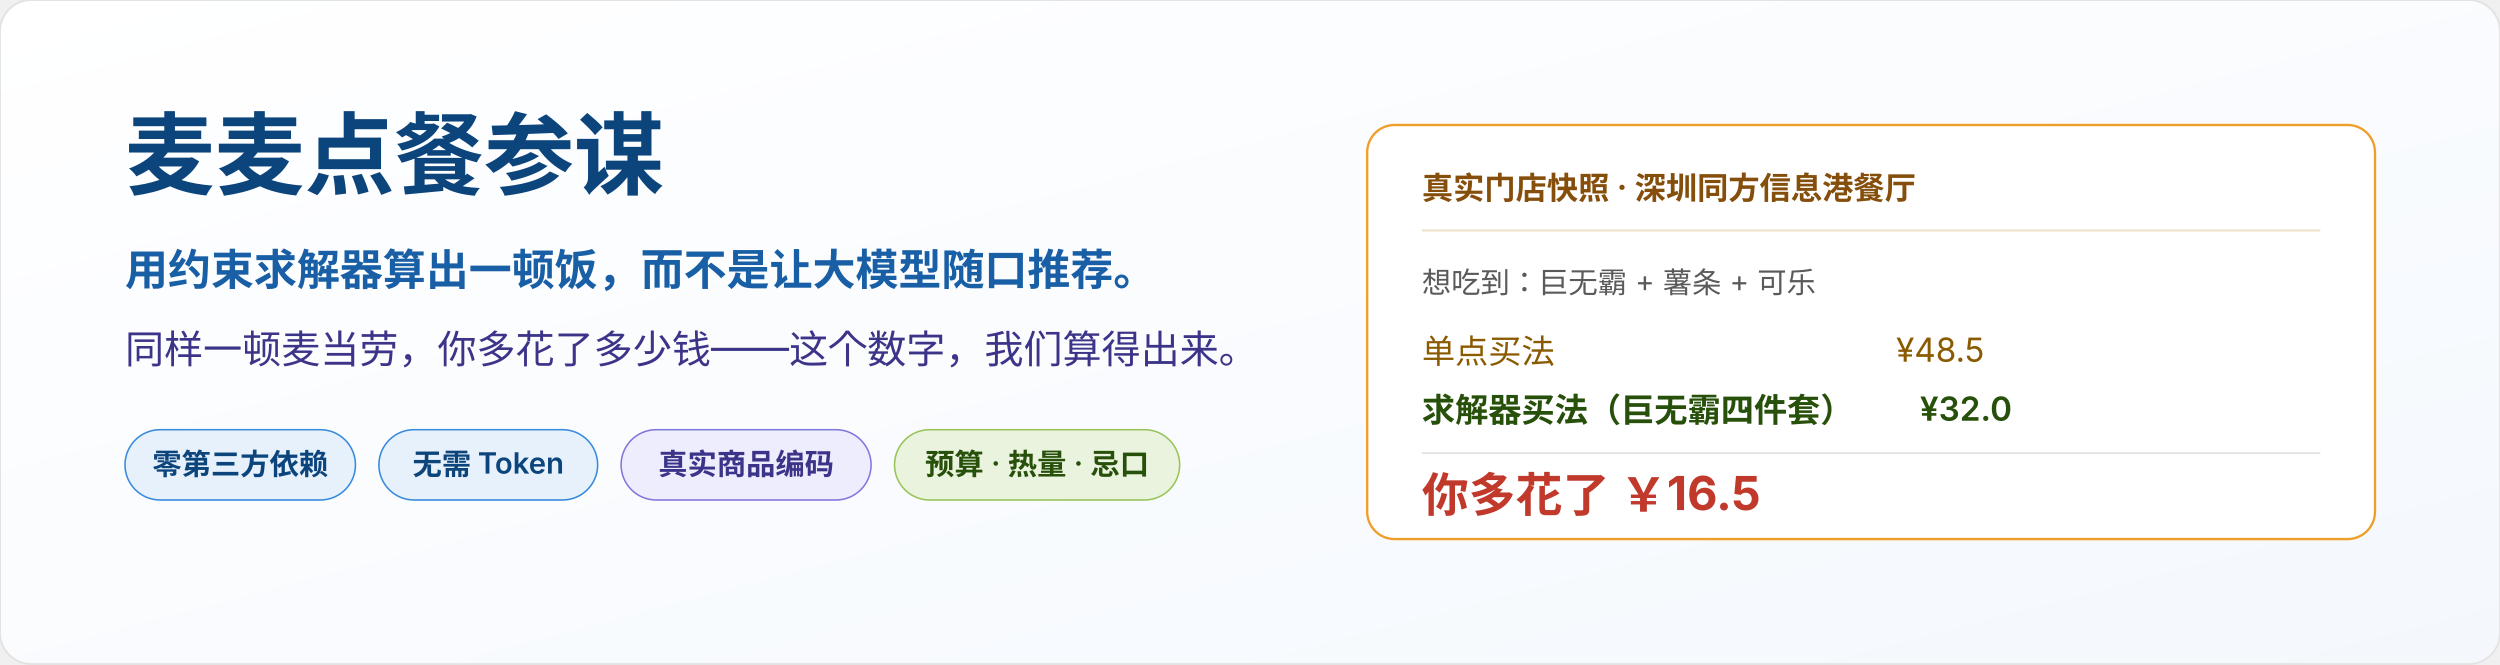
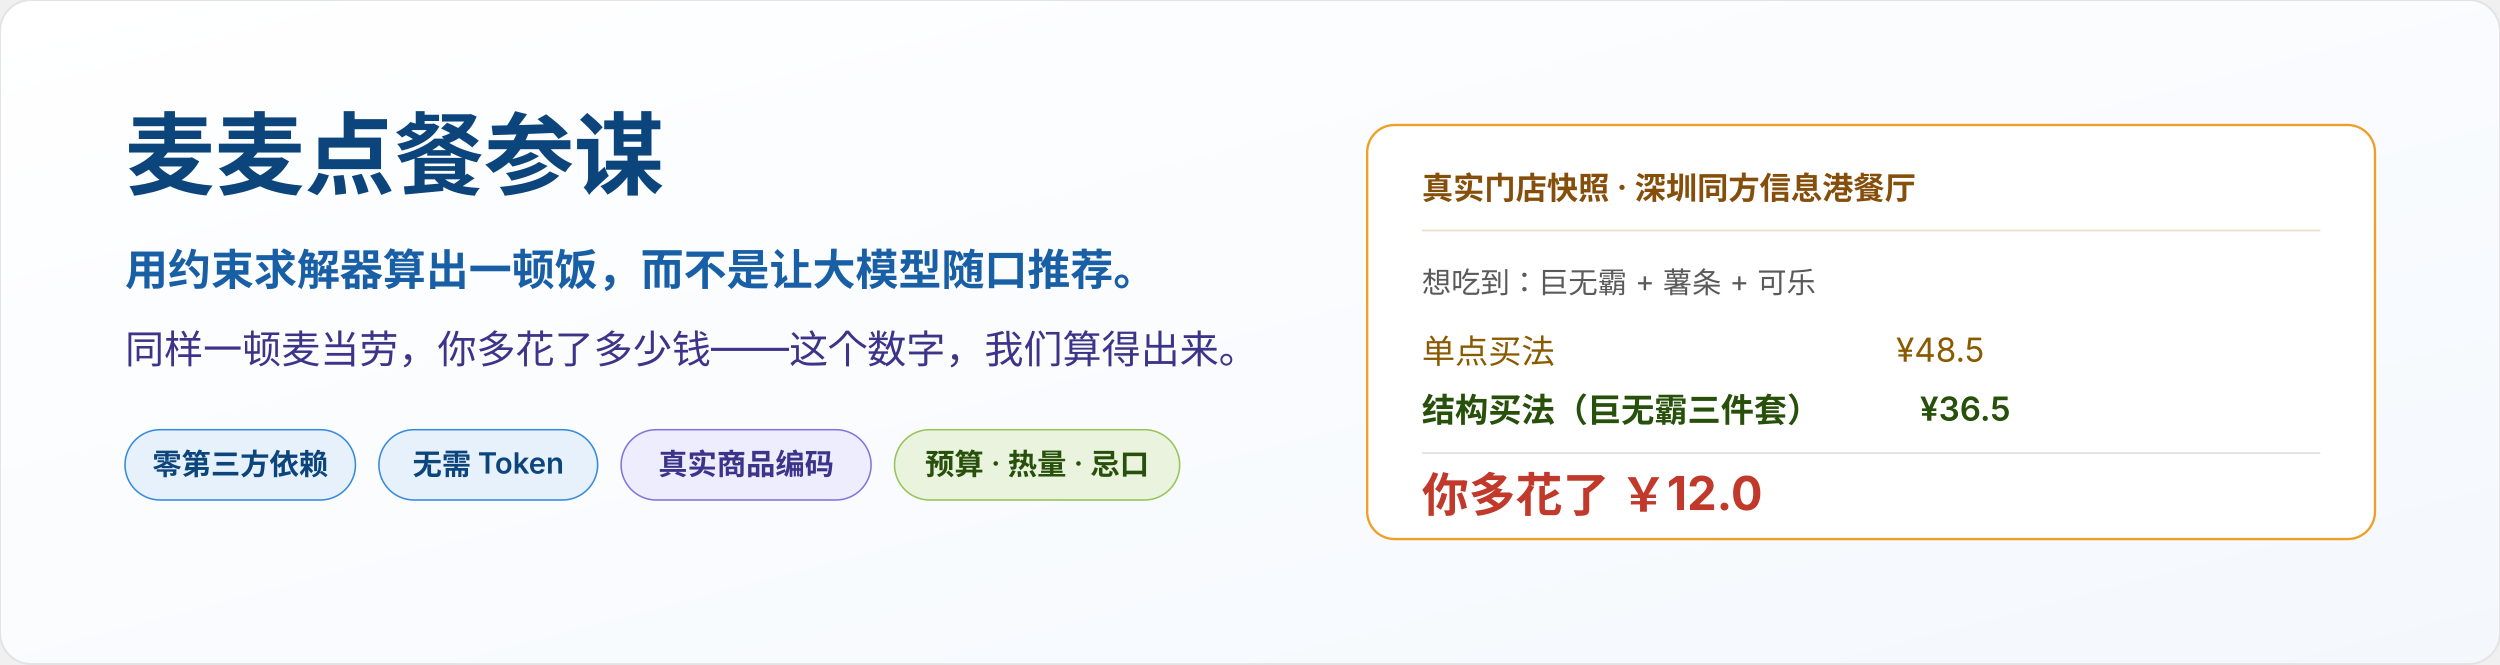
<svg xmlns="http://www.w3.org/2000/svg" viewBox="0 0 1280 340" width="100%" role="img">
  <defs>
    <linearGradient id="bg" x1="0" y1="0" x2="1" y2="1">
      <stop offset="0" stop-color="#ffffff" />
      <stop offset="1" stop-color="#F4F8FD" />
    </linearGradient>
  </defs>
  <rect x="0" y="0" width="1280" height="340" rx="16" fill="url(#bg)" stroke="#e3e3e3" />
  <text x="64" y="96" font-family="-apple-system,BlinkMacSystemFont,'Segoe UI','PingFang SC','Microsoft YaHei',sans-serif" font-size="46" font-weight="700" fill="#0C447C">麦麦点餐参谋</text>
  <text x="64" y="146" font-family="-apple-system,BlinkMacSystemFont,'Segoe UI','PingFang SC','Microsoft YaHei',sans-serif" font-size="22" font-weight="600" fill="#185FA5">用约束求解器算出一顿饭，而不是让大模型随口推荐。</text>
  <text x="64" y="186" font-family="-apple-system,BlinkMacSystemFont,'Segoe UI','PingFang SC','Microsoft YaHei',sans-serif" font-size="20" fill="#3C3489">同样一顿麦当劳，你多花了多少钱——这个数字，我们算得出来。</text>
  <g font-family="-apple-system,BlinkMacSystemFont,'Segoe UI','PingFang SC','Microsoft YaHei',sans-serif" font-size="15" font-weight="600">
    <rect x="64" y="220" width="118" height="36" rx="18" fill="#E6F1FB" stroke="#378ADD" stroke-width="0.8" />
    <text x="123" y="243" text-anchor="middle" fill="#0C447C">零第三方依赖</text>
    <rect x="194" y="220" width="112" height="36" rx="18" fill="#E6F1FB" stroke="#378ADD" stroke-width="0.8" />
    <text x="250" y="243" text-anchor="middle" fill="#0C447C">无需 Token</text>
    <rect x="318" y="220" width="128" height="36" rx="18" fill="#EEEDFE" stroke="#7F77DD" stroke-width="0.8" />
    <text x="382" y="243" text-anchor="middle" fill="#3C3489">真实商品编码</text>
    <rect x="458" y="220" width="146" height="36" rx="18" fill="#EAF3DE" stroke="#97C459" stroke-width="0.8" />
    <text x="531" y="243" text-anchor="middle" fill="#27500A">预算 · 热量 · 忌口</text>
  </g>
  <rect x="700" y="64" width="516" height="212" rx="14" fill="#ffffff" stroke="#EF9F27" stroke-width="1.2" />
  <text x="728" y="102" font-family="-apple-system,BlinkMacSystemFont,'Segoe UI','PingFang SC','Microsoft YaHei',sans-serif" font-size="16" font-weight="700" fill="#854F0B">真实门店快照 · 深圳同方信息港餐厅</text>
  <line x1="728" y1="118" x2="1188" y2="118" stroke="#F0E0C8" stroke-width="1" />
  <text x="728" y="150" font-family="-apple-system,BlinkMacSystemFont,'Segoe UI','PingFang SC','Microsoft YaHei',sans-serif" font-size="15" fill="#5a5a5a">想吃到：巨无霸 + 薯条 + 可乐</text>
  <text x="728" y="186" font-family="-apple-system,BlinkMacSystemFont,'Segoe UI','PingFang SC','Microsoft YaHei',sans-serif" font-size="17" fill="#8a5a00">单点买法　　　　　　　　　　 ¥48.5</text>
-   <text x="728" y="216" font-family="-apple-system,BlinkMacSystemFont,'Segoe UI','PingFang SC','Microsoft YaHei',sans-serif" font-size="17" font-weight="600" fill="#27500A">求解器买法（巨无霸四件套）　　¥32.0</text>
+   <text x="728" y="216" font-family="-apple-system,BlinkMacSystemFont,'Segoe UI','PingFang SC','Microsoft YaHei',sans-serif" font-size="17" font-weight="600" fill="#27500A">结构买法（巨无霸三件套）　　　¥36.5</text>
  <line x1="728" y1="232" x2="1188" y2="232" stroke="#e3e3e3" stroke-width="1" />
-   <text x="728" y="262" font-family="-apple-system,BlinkMacSystemFont,'Segoe UI','PingFang SC','Microsoft YaHei',sans-serif" font-size="24" font-weight="700" fill="#C0392B">你多花了 ￥16.5</text>
+   <text x="728" y="262" font-family="-apple-system,BlinkMacSystemFont,'Segoe UI','PingFang SC','Microsoft YaHei',sans-serif" font-size="24" font-weight="700" fill="#C0392B">你多花了 ￥12.0</text>
</svg>
